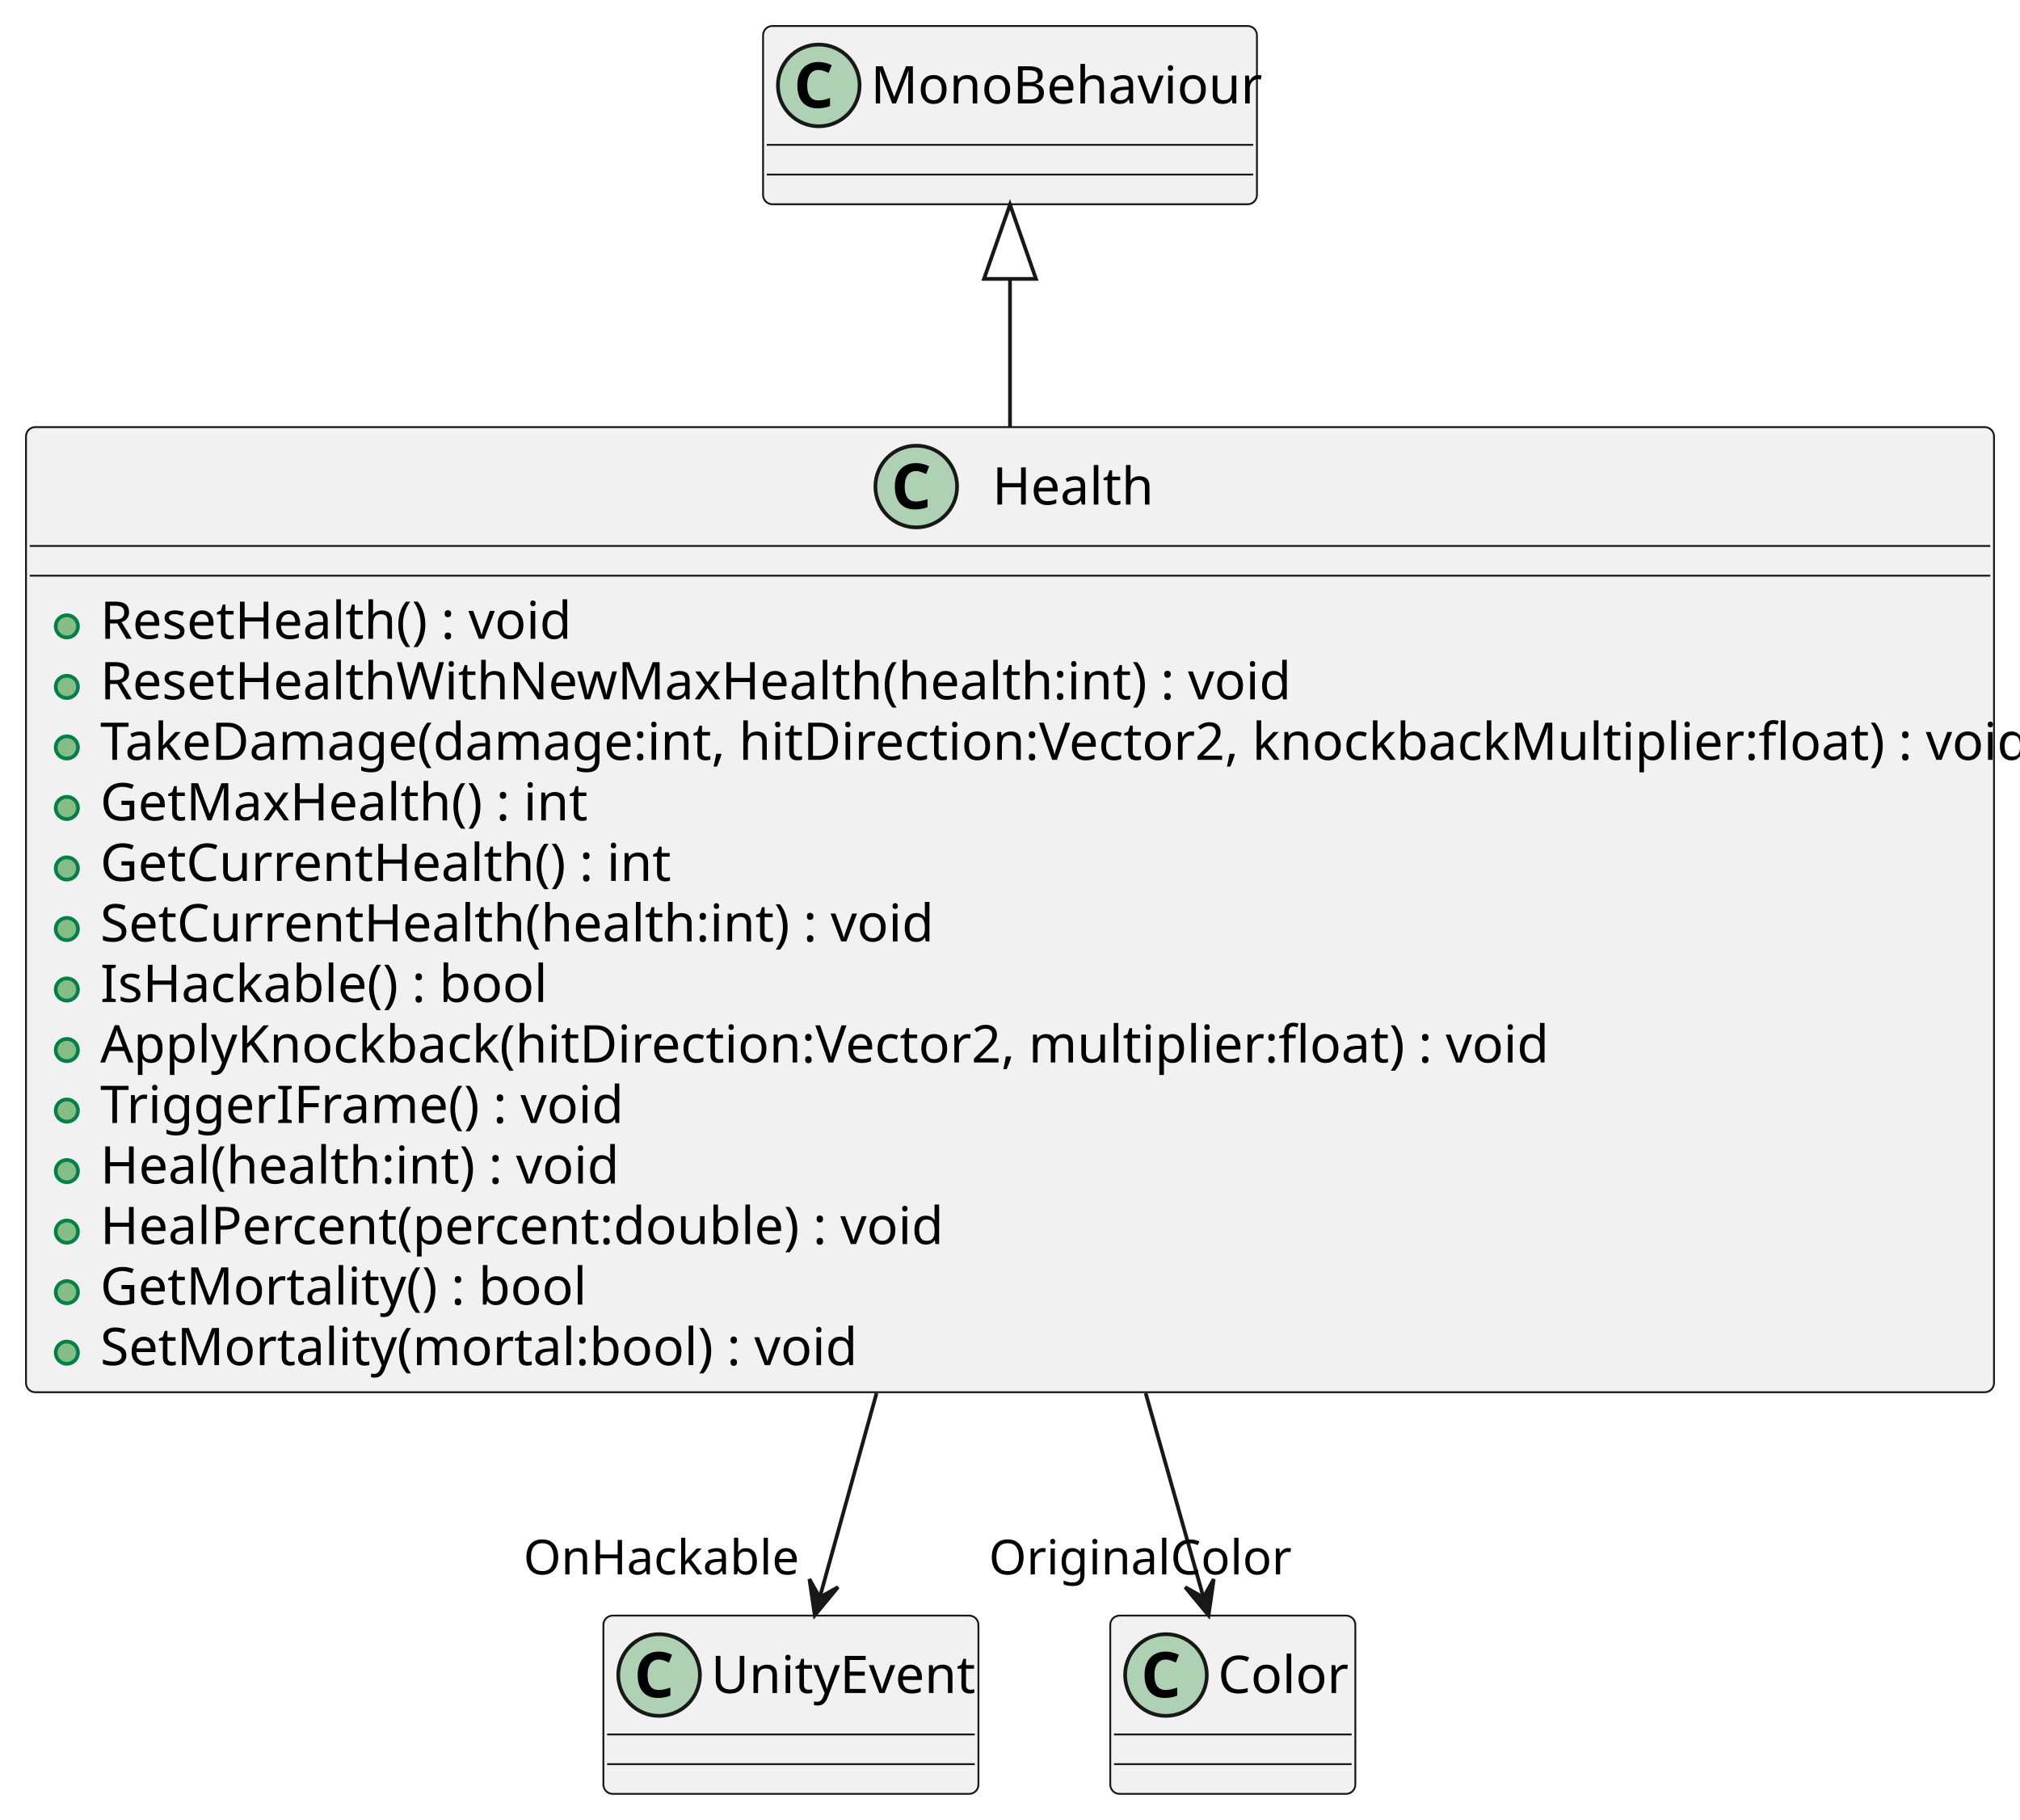
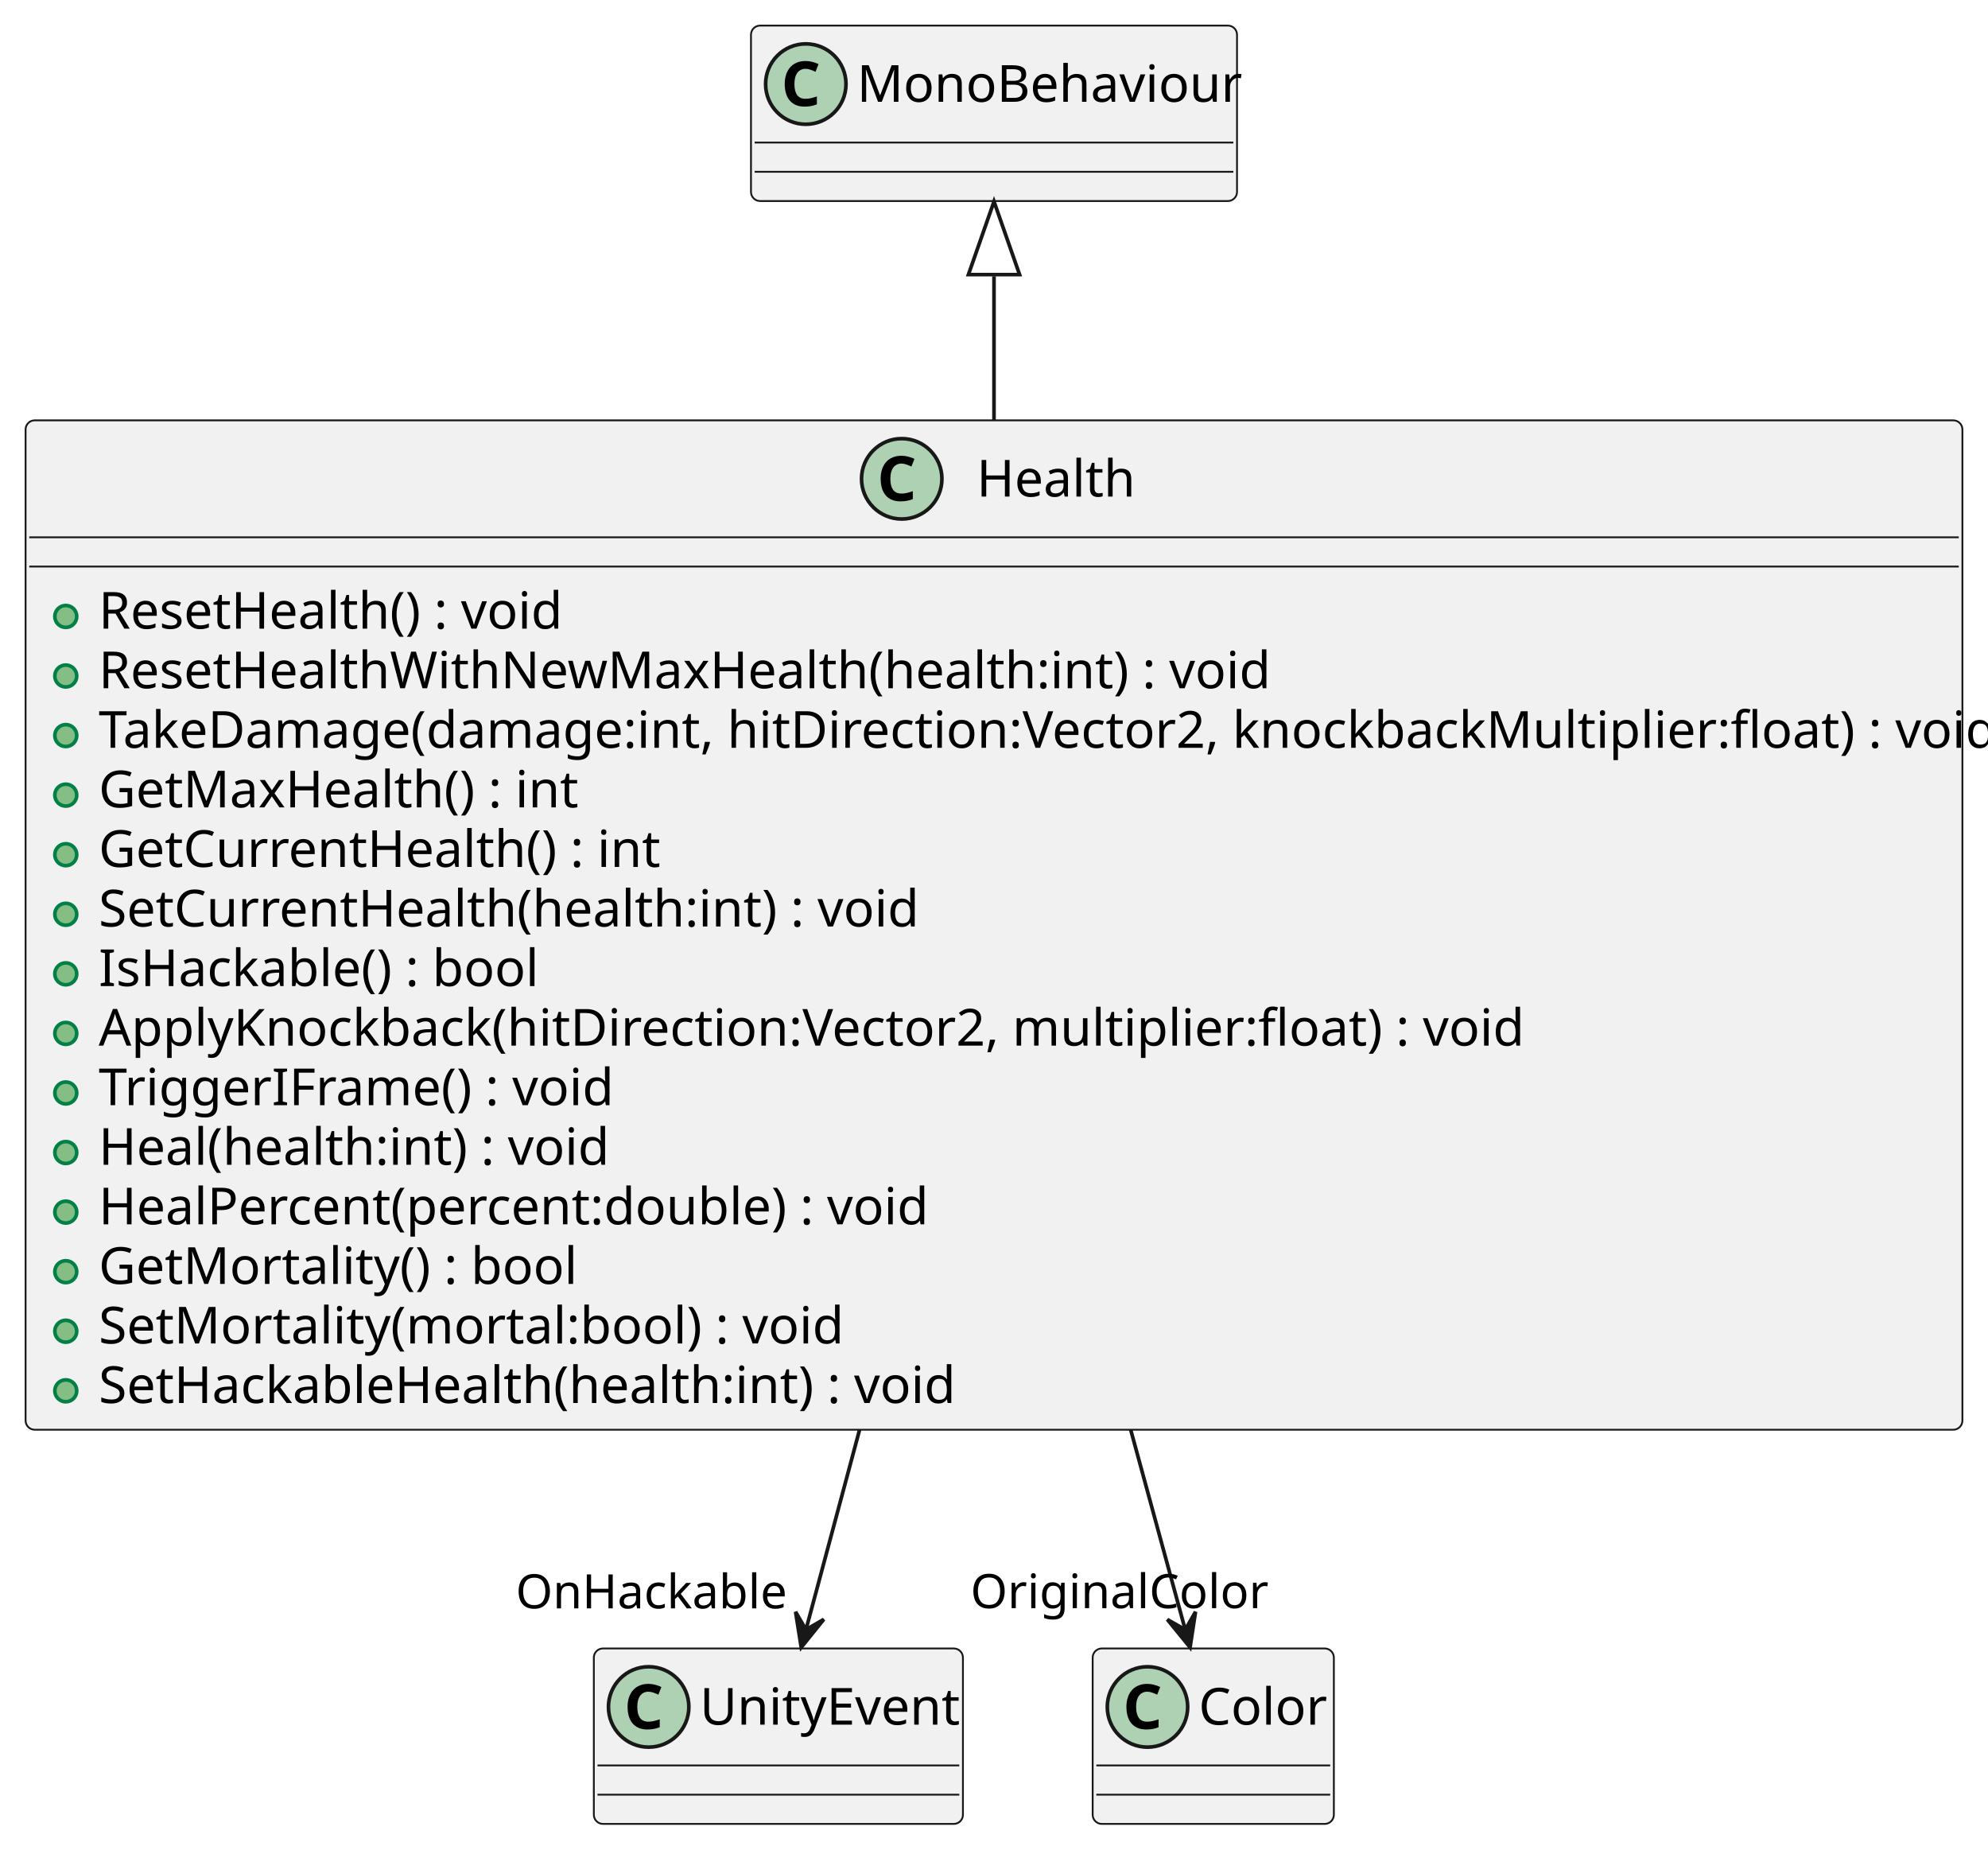
- <svg xmlns="http://www.w3.org/2000/svg" contentStyleType="text/css" height="490px" preserveAspectRatio="none" style="width:544px;height:490px;background:#FFFFFF;" version="1.1" viewBox="0 0 544 490" width="544px" zoomAndPan="magnify">
+ <svg xmlns="http://www.w3.org/2000/svg" contentStyleType="text/css" height="506px" preserveAspectRatio="none" style="width:544px;height:506px;background:#FFFFFF;" version="1.1" viewBox="0 0 544 506" width="544px" zoomAndPan="magnify">
  <defs />
  <g>
    <g id="elem_Health">
-       <rect codeLine="1" fill="#F1F1F1" height="259.859" id="Health" rx="2.5" ry="2.5" style="stroke:#181818;stroke-width:0.5;" width="530" x="7" y="115" />
+       <rect codeLine="1" fill="#F1F1F1" height="276.156" id="Health" rx="2.5" ry="2.5" style="stroke:#181818;stroke-width:0.5;" width="530" x="7" y="115" />
      <ellipse cx="246.75" cy="131" fill="#ADD1B2" rx="11" ry="11" style="stroke:#181818;stroke-width:1.0;" />
      <path d="M246.688,126.828 Q245.938,126.828 245.375,127.125 Q244.812,127.406 244.422,127.938 Q244.031,128.469 243.828,129.25 Q243.641,130.016 243.641,130.969 Q243.641,131.938 243.812,132.703 Q244,133.453 244.359,133.969 Q244.734,134.484 245.312,134.766 Q245.891,135.031 246.688,135.031 Q247.422,135.031 248.156,134.859 Q248.906,134.688 249.781,134.391 L249.781,136.547 Q249.375,136.703 248.984,136.828 Q248.594,136.938 248.188,137.016 Q247.781,137.094 247.359,137.125 Q246.938,137.172 246.438,137.172 Q245.031,137.172 244,136.719 Q242.984,136.266 242.312,135.453 Q241.641,134.641 241.312,133.5 Q240.984,132.344 240.984,130.953 Q240.984,129.578 241.359,128.422 Q241.734,127.266 242.453,126.438 Q243.172,125.609 244.234,125.156 Q245.297,124.688 246.688,124.688 Q247.594,124.688 248.5,124.922 Q249.406,125.141 250.234,125.547 L249.406,127.641 Q248.719,127.312 248.031,127.078 Q247.344,126.828 246.688,126.828 Z " fill="#000000" />
      <text fill="#000000" font-family="sans-serif" font-size="14" lengthAdjust="spacing" textLength="42" x="267.25" y="135.847">Health</text>
      <line style="stroke:#181818;stroke-width:0.5;" x1="8" x2="536" y1="147" y2="147" />
      <line style="stroke:#181818;stroke-width:0.5;" x1="8" x2="536" y1="155" y2="155" />
      <ellipse cx="18" cy="168.648" fill="#84BE84" rx="3" ry="3" style="stroke:#038048;stroke-width:1.0;" />
      <text fill="#000000" font-family="sans-serif" font-size="14" lengthAdjust="spacing" textLength="124" x="27" y="171.995">ResetHealth() : void</text>
      <ellipse cx="18" cy="184.945" fill="#84BE84" rx="3" ry="3" style="stroke:#038048;stroke-width:1.0;" />
      <text fill="#000000" font-family="sans-serif" font-size="14" lengthAdjust="spacing" textLength="310" x="27" y="188.292">ResetHealthWithNewMaxHealth(health:int) : void</text>
      <ellipse cx="18" cy="201.242" fill="#84BE84" rx="3" ry="3" style="stroke:#038048;stroke-width:1.0;" />
      <text fill="#000000" font-family="sans-serif" font-size="14" lengthAdjust="spacing" textLength="504" x="27" y="204.589">TakeDamage(damage:int, hitDirection:Vector2, knockbackMultiplier:float) : void</text>
      <ellipse cx="18" cy="217.539" fill="#84BE84" rx="3" ry="3" style="stroke:#038048;stroke-width:1.0;" />
      <text fill="#000000" font-family="sans-serif" font-size="14" lengthAdjust="spacing" textLength="128" x="27" y="220.886">GetMaxHealth() : int</text>
      <ellipse cx="18" cy="233.836" fill="#84BE84" rx="3" ry="3" style="stroke:#038048;stroke-width:1.0;" />
      <text fill="#000000" font-family="sans-serif" font-size="14" lengthAdjust="spacing" textLength="151" x="27" y="237.183">GetCurrentHealth() : int</text>
      <ellipse cx="18" cy="250.133" fill="#84BE84" rx="3" ry="3" style="stroke:#038048;stroke-width:1.0;" />
      <text fill="#000000" font-family="sans-serif" font-size="14" lengthAdjust="spacing" textLength="219" x="27" y="253.48">SetCurrentHealth(health:int) : void</text>
      <ellipse cx="18" cy="266.43" fill="#84BE84" rx="3" ry="3" style="stroke:#038048;stroke-width:1.0;" />
      <text fill="#000000" font-family="sans-serif" font-size="14" lengthAdjust="spacing" textLength="116" x="27" y="269.776">IsHackable() : bool</text>
      <ellipse cx="18" cy="282.727" fill="#84BE84" rx="3" ry="3" style="stroke:#038048;stroke-width:1.0;" />
      <text fill="#000000" font-family="sans-serif" font-size="14" lengthAdjust="spacing" textLength="382" x="27" y="286.073">ApplyKnockback(hitDirection:Vector2, multiplier:float) : void</text>
      <ellipse cx="18" cy="299.023" fill="#84BE84" rx="3" ry="3" style="stroke:#038048;stroke-width:1.0;" />
      <text fill="#000000" font-family="sans-serif" font-size="14" lengthAdjust="spacing" textLength="138" x="27" y="302.37">TriggerIFrame() : void</text>
      <ellipse cx="18" cy="315.32" fill="#84BE84" rx="3" ry="3" style="stroke:#038048;stroke-width:1.0;" />
      <text fill="#000000" font-family="sans-serif" font-size="14" lengthAdjust="spacing" textLength="137" x="27" y="318.667">Heal(health:int) : void</text>
      <ellipse cx="18" cy="331.617" fill="#84BE84" rx="3" ry="3" style="stroke:#038048;stroke-width:1.0;" />
      <text fill="#000000" font-family="sans-serif" font-size="14" lengthAdjust="spacing" textLength="222" x="27" y="334.964">HealPercent(percent:double) : void</text>
      <ellipse cx="18" cy="347.914" fill="#84BE84" rx="3" ry="3" style="stroke:#038048;stroke-width:1.0;" />
      <text fill="#000000" font-family="sans-serif" font-size="14" lengthAdjust="spacing" textLength="129" x="27" y="351.261">GetMortality() : bool</text>
      <ellipse cx="18" cy="364.211" fill="#84BE84" rx="3" ry="3" style="stroke:#038048;stroke-width:1.0;" />
      <text fill="#000000" font-family="sans-serif" font-size="14" lengthAdjust="spacing" textLength="200" x="27" y="367.558">SetMortality(mortal:bool) : void</text>
+       <ellipse cx="18" cy="380.508" fill="#84BE84" rx="3" ry="3" style="stroke:#038048;stroke-width:1.0;" />
+       <text fill="#000000" font-family="sans-serif" font-size="14" lengthAdjust="spacing" textLength="227" x="27" y="383.854">SetHackableHealth(health:int) : void</text>
    </g>
    <g id="elem_MonoBehaviour">
      <rect fill="#F1F1F1" height="48" id="MonoBehaviour" rx="2.5" ry="2.5" style="stroke:#181818;stroke-width:0.5;" width="133" x="205.5" y="7" />
      <ellipse cx="220.5" cy="23" fill="#ADD1B2" rx="11" ry="11" style="stroke:#181818;stroke-width:1.0;" />
      <path d="M220.438,18.828 Q219.688,18.828 219.125,19.125 Q218.562,19.406 218.172,19.938 Q217.781,20.469 217.578,21.25 Q217.391,22.016 217.391,22.969 Q217.391,23.938 217.562,24.703 Q217.75,25.453 218.109,25.969 Q218.484,26.484 219.062,26.766 Q219.641,27.031 220.438,27.031 Q221.172,27.031 221.906,26.859 Q222.656,26.688 223.531,26.391 L223.531,28.547 Q223.125,28.703 222.734,28.828 Q222.344,28.938 221.938,29.016 Q221.531,29.094 221.109,29.125 Q220.688,29.172 220.188,29.172 Q218.781,29.172 217.75,28.719 Q216.734,28.266 216.062,27.453 Q215.391,26.641 215.062,25.5 Q214.734,24.344 214.734,22.953 Q214.734,21.578 215.109,20.422 Q215.484,19.266 216.203,18.438 Q216.922,17.609 217.984,17.156 Q219.047,16.688 220.438,16.688 Q221.344,16.688 222.25,16.922 Q223.156,17.141 223.984,17.547 L223.156,19.641 Q222.469,19.312 221.781,19.078 Q221.094,18.828 220.438,18.828 Z " fill="#000000" />
      <text fill="#000000" font-family="sans-serif" font-size="14" lengthAdjust="spacing" textLength="101" x="234.5" y="27.847">MonoBehaviour</text>
      <line style="stroke:#181818;stroke-width:0.5;" x1="206.5" x2="337.5" y1="39" y2="39" />
      <line style="stroke:#181818;stroke-width:0.5;" x1="206.5" x2="337.5" y1="47" y2="47" />
    </g>
    <g id="elem_UnityEvent">
-       <rect fill="#F1F1F1" height="48" id="UnityEvent" rx="2.5" ry="2.5" style="stroke:#181818;stroke-width:0.5;" width="101" x="162.5" y="435" />
-       <ellipse cx="177.5" cy="451" fill="#ADD1B2" rx="11" ry="11" style="stroke:#181818;stroke-width:1.0;" />
-       <path d="M177.438,446.828 Q176.688,446.828 176.125,447.125 Q175.562,447.406 175.172,447.938 Q174.781,448.469 174.578,449.25 Q174.391,450.016 174.391,450.969 Q174.391,451.938 174.562,452.703 Q174.75,453.453 175.109,453.969 Q175.484,454.484 176.062,454.766 Q176.641,455.031 177.438,455.031 Q178.172,455.031 178.906,454.859 Q179.656,454.688 180.531,454.391 L180.531,456.547 Q180.125,456.703 179.734,456.828 Q179.344,456.938 178.938,457.016 Q178.531,457.094 178.109,457.125 Q177.688,457.172 177.188,457.172 Q175.781,457.172 174.75,456.719 Q173.734,456.266 173.062,455.453 Q172.391,454.641 172.062,453.5 Q171.734,452.344 171.734,450.953 Q171.734,449.578 172.109,448.422 Q172.484,447.266 173.203,446.438 Q173.922,445.609 174.984,445.156 Q176.047,444.688 177.438,444.688 Q178.344,444.688 179.25,444.922 Q180.156,445.141 180.984,445.547 L180.156,447.641 Q179.469,447.312 178.781,447.078 Q178.094,446.828 177.438,446.828 Z " fill="#000000" />
-       <text fill="#000000" font-family="sans-serif" font-size="14" lengthAdjust="spacing" textLength="69" x="191.5" y="455.847">UnityEvent</text>
-       <line style="stroke:#181818;stroke-width:0.5;" x1="163.5" x2="262.5" y1="467" y2="467" />
-       <line style="stroke:#181818;stroke-width:0.5;" x1="163.5" x2="262.5" y1="475" y2="475" />
+       <rect fill="#F1F1F1" height="48" id="UnityEvent" rx="2.5" ry="2.5" style="stroke:#181818;stroke-width:0.5;" width="101" x="162.5" y="451" />
+       <ellipse cx="177.5" cy="467" fill="#ADD1B2" rx="11" ry="11" style="stroke:#181818;stroke-width:1.0;" />
+       <path d="M177.438,462.828 Q176.688,462.828 176.125,463.125 Q175.562,463.406 175.172,463.938 Q174.781,464.469 174.578,465.25 Q174.391,466.016 174.391,466.969 Q174.391,467.938 174.562,468.703 Q174.75,469.453 175.109,469.969 Q175.484,470.484 176.062,470.766 Q176.641,471.031 177.438,471.031 Q178.172,471.031 178.906,470.859 Q179.656,470.688 180.531,470.391 L180.531,472.547 Q180.125,472.703 179.734,472.828 Q179.344,472.938 178.938,473.016 Q178.531,473.094 178.109,473.125 Q177.688,473.172 177.188,473.172 Q175.781,473.172 174.75,472.719 Q173.734,472.266 173.062,471.453 Q172.391,470.641 172.062,469.5 Q171.734,468.344 171.734,466.953 Q171.734,465.578 172.109,464.422 Q172.484,463.266 173.203,462.438 Q173.922,461.609 174.984,461.156 Q176.047,460.688 177.438,460.688 Q178.344,460.688 179.25,460.922 Q180.156,461.141 180.984,461.547 L180.156,463.641 Q179.469,463.312 178.781,463.078 Q178.094,462.828 177.438,462.828 Z " fill="#000000" />
+       <text fill="#000000" font-family="sans-serif" font-size="14" lengthAdjust="spacing" textLength="69" x="191.5" y="471.847">UnityEvent</text>
+       <line style="stroke:#181818;stroke-width:0.5;" x1="163.5" x2="262.5" y1="483" y2="483" />
+       <line style="stroke:#181818;stroke-width:0.5;" x1="163.5" x2="262.5" y1="491" y2="491" />
    </g>
    <g id="elem_Color">
-       <rect fill="#F1F1F1" height="48" id="Color" rx="2.5" ry="2.5" style="stroke:#181818;stroke-width:0.5;" width="66" x="299" y="435" />
-       <ellipse cx="314" cy="451" fill="#ADD1B2" rx="11" ry="11" style="stroke:#181818;stroke-width:1.0;" />
-       <path d="M313.938,446.828 Q313.188,446.828 312.625,447.125 Q312.062,447.406 311.672,447.938 Q311.281,448.469 311.078,449.25 Q310.891,450.016 310.891,450.969 Q310.891,451.938 311.062,452.703 Q311.25,453.453 311.609,453.969 Q311.984,454.484 312.562,454.766 Q313.141,455.031 313.938,455.031 Q314.672,455.031 315.406,454.859 Q316.156,454.688 317.031,454.391 L317.031,456.547 Q316.625,456.703 316.234,456.828 Q315.844,456.938 315.438,457.016 Q315.031,457.094 314.609,457.125 Q314.188,457.172 313.688,457.172 Q312.281,457.172 311.25,456.719 Q310.234,456.266 309.562,455.453 Q308.891,454.641 308.562,453.5 Q308.234,452.344 308.234,450.953 Q308.234,449.578 308.609,448.422 Q308.984,447.266 309.703,446.438 Q310.422,445.609 311.484,445.156 Q312.547,444.688 313.938,444.688 Q314.844,444.688 315.75,444.922 Q316.656,445.141 317.484,445.547 L316.656,447.641 Q315.969,447.312 315.281,447.078 Q314.594,446.828 313.938,446.828 Z " fill="#000000" />
-       <text fill="#000000" font-family="sans-serif" font-size="14" lengthAdjust="spacing" textLength="34" x="328" y="455.847">Color</text>
-       <line style="stroke:#181818;stroke-width:0.5;" x1="300" x2="364" y1="467" y2="467" />
-       <line style="stroke:#181818;stroke-width:0.5;" x1="300" x2="364" y1="475" y2="475" />
+       <rect fill="#F1F1F1" height="48" id="Color" rx="2.5" ry="2.5" style="stroke:#181818;stroke-width:0.5;" width="66" x="299" y="451" />
+       <ellipse cx="314" cy="467" fill="#ADD1B2" rx="11" ry="11" style="stroke:#181818;stroke-width:1.0;" />
+       <path d="M313.938,462.828 Q313.188,462.828 312.625,463.125 Q312.062,463.406 311.672,463.938 Q311.281,464.469 311.078,465.25 Q310.891,466.016 310.891,466.969 Q310.891,467.938 311.062,468.703 Q311.25,469.453 311.609,469.969 Q311.984,470.484 312.562,470.766 Q313.141,471.031 313.938,471.031 Q314.672,471.031 315.406,470.859 Q316.156,470.688 317.031,470.391 L317.031,472.547 Q316.625,472.703 316.234,472.828 Q315.844,472.938 315.438,473.016 Q315.031,473.094 314.609,473.125 Q314.188,473.172 313.688,473.172 Q312.281,473.172 311.25,472.719 Q310.234,472.266 309.562,471.453 Q308.891,470.641 308.562,469.5 Q308.234,468.344 308.234,466.953 Q308.234,465.578 308.609,464.422 Q308.984,463.266 309.703,462.438 Q310.422,461.609 311.484,461.156 Q312.547,460.688 313.938,460.688 Q314.844,460.688 315.75,460.922 Q316.656,461.141 317.484,461.547 L316.656,463.641 Q315.969,463.312 315.281,463.078 Q314.594,462.828 313.938,462.828 Z " fill="#000000" />
+       <text fill="#000000" font-family="sans-serif" font-size="14" lengthAdjust="spacing" textLength="34" x="328" y="471.847">Color</text>
+       <line style="stroke:#181818;stroke-width:0.5;" x1="300" x2="364" y1="483" y2="483" />
+       <line style="stroke:#181818;stroke-width:0.5;" x1="300" x2="364" y1="491" y2="491" />
    </g>
    <g id="link_MonoBehaviour_Health">
-       <path codeLine="16" d="M272,75.16 C272,87.13 272,100.77 272,114.98 " fill="none" id="MonoBehaviour-backto-Health" style="stroke:#181818;stroke-width:1.0;" />
-       <polygon fill="none" points="265,75.09,272,55.09,279,75.09,265,75.09" style="stroke:#181818;stroke-width:1.0;" />
+       <path codeLine="17" d="M272,75.58 C272,87.4 272,100.86 272,114.95 " fill="none" id="MonoBehaviour-backto-Health" style="stroke:#181818;stroke-width:1.0;" />
+       <polygon fill="none" points="265,75.13,272,55.13,279,75.13,265,75.13" style="stroke:#181818;stroke-width:1.0;" />
    </g>
    <g id="link_Health_UnityEvent">
-       <path codeLine="17" d="M236.06,375.12 C230.31,395.79 224.91,415.22 220.78,430.06 " fill="none" id="Health-to-UnityEvent" style="stroke:#181818;stroke-width:1.0;" />
-       <polygon fill="#181818" points="219.42,434.92,225.691,427.326,220.763,430.104,217.985,425.176,219.42,434.92" style="stroke:#181818;stroke-width:1.0;" />
-       <text fill="#000000" font-family="sans-serif" font-size="13" lengthAdjust="spacing" textLength="71" x="140.968" y="423.911">OnHackable</text>
+       <path codeLine="18" d="M235.22,391.14 C229.73,411.62 224.59,430.77 220.65,445.48 " fill="none" id="Health-to-UnityEvent" style="stroke:#181818;stroke-width:1.0;" />
+       <polygon fill="#181818" points="219.25,450.7,225.431,443.032,220.536,445.868,217.7,440.974,219.25,450.7" style="stroke:#181818;stroke-width:1.0;" />
+       <text fill="#000000" font-family="sans-serif" font-size="13" lengthAdjust="spacing" textLength="71" x="141.12" y="440.032">OnHackable</text>
    </g>
    <g id="link_Health_Color">
-       <path codeLine="18" d="M308.54,375.12 C314.39,395.79 319.89,415.22 324.09,430.06 " fill="none" id="Health-to-Color" style="stroke:#181818;stroke-width:1.0;" />
-       <polygon fill="#181818" points="325.47,434.92,326.878,425.172,324.113,430.108,319.178,427.343,325.47,434.92" style="stroke:#181818;stroke-width:1.0;" />
-       <text fill="#000000" font-family="sans-serif" font-size="13" lengthAdjust="spacing" textLength="78" x="266.297" y="423.911">OriginalColor</text>
+       <path codeLine="19" d="M309.4,391.14 C315.04,411.8 320.3,431.11 324.33,445.87 " fill="none" id="Health-to-Color" style="stroke:#181818;stroke-width:1.0;" />
+       <polygon fill="#181818" points="325.65,450.7,327.146,440.965,324.337,445.875,319.427,443.067,325.65,450.7" style="stroke:#181818;stroke-width:1.0;" />
+       <text fill="#000000" font-family="sans-serif" font-size="13" lengthAdjust="spacing" textLength="78" x="265.559" y="439.97">OriginalColor</text>
    </g>
  </g>
</svg>
